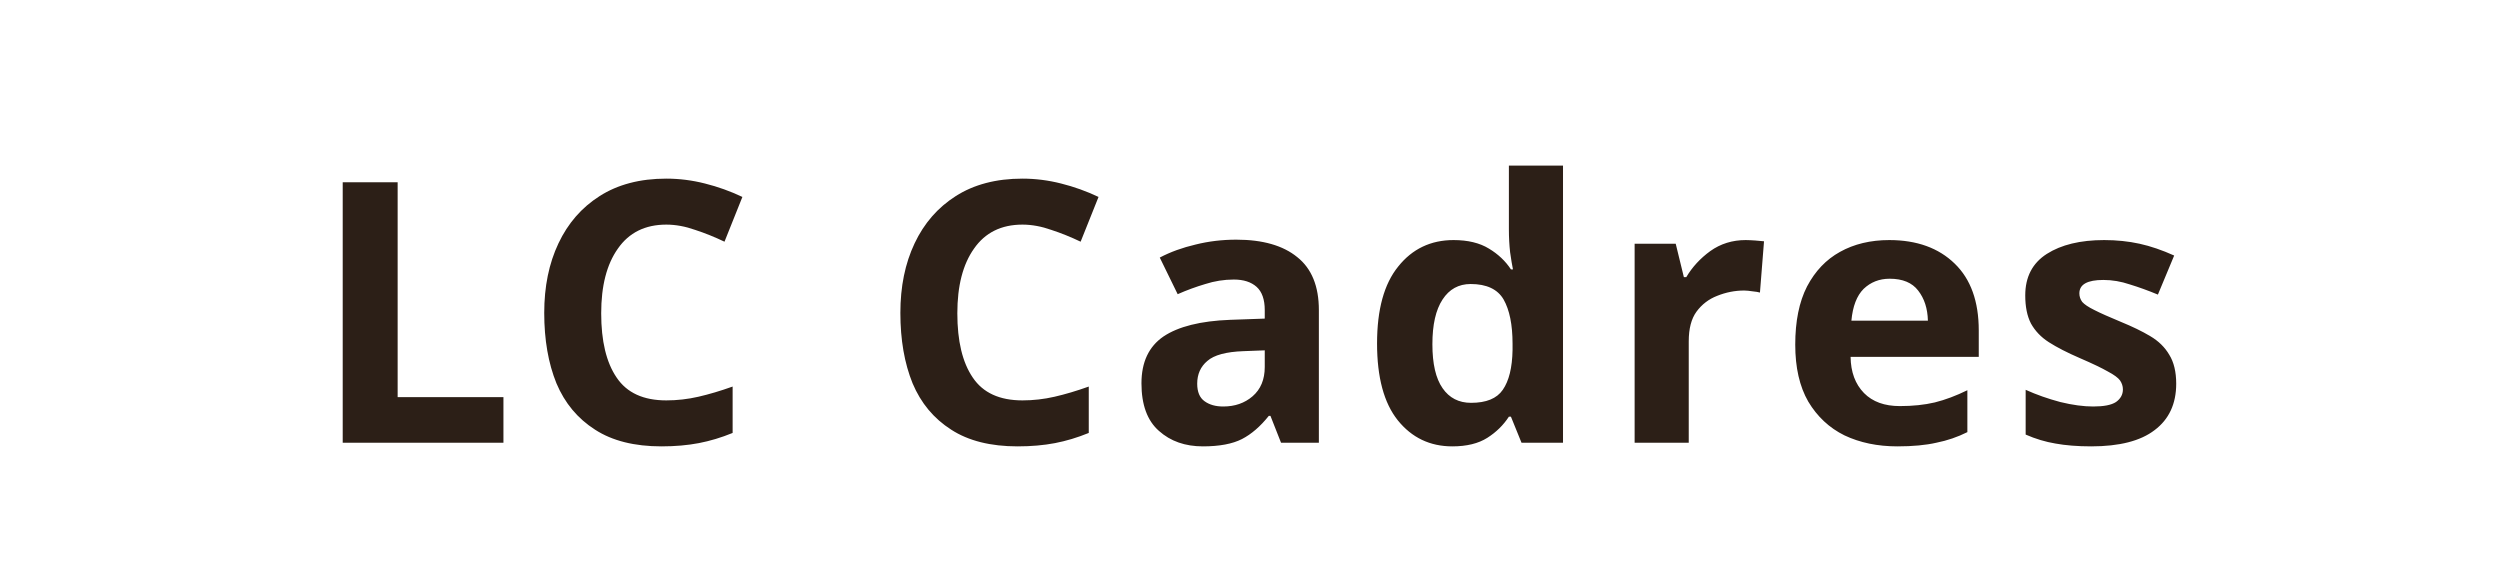
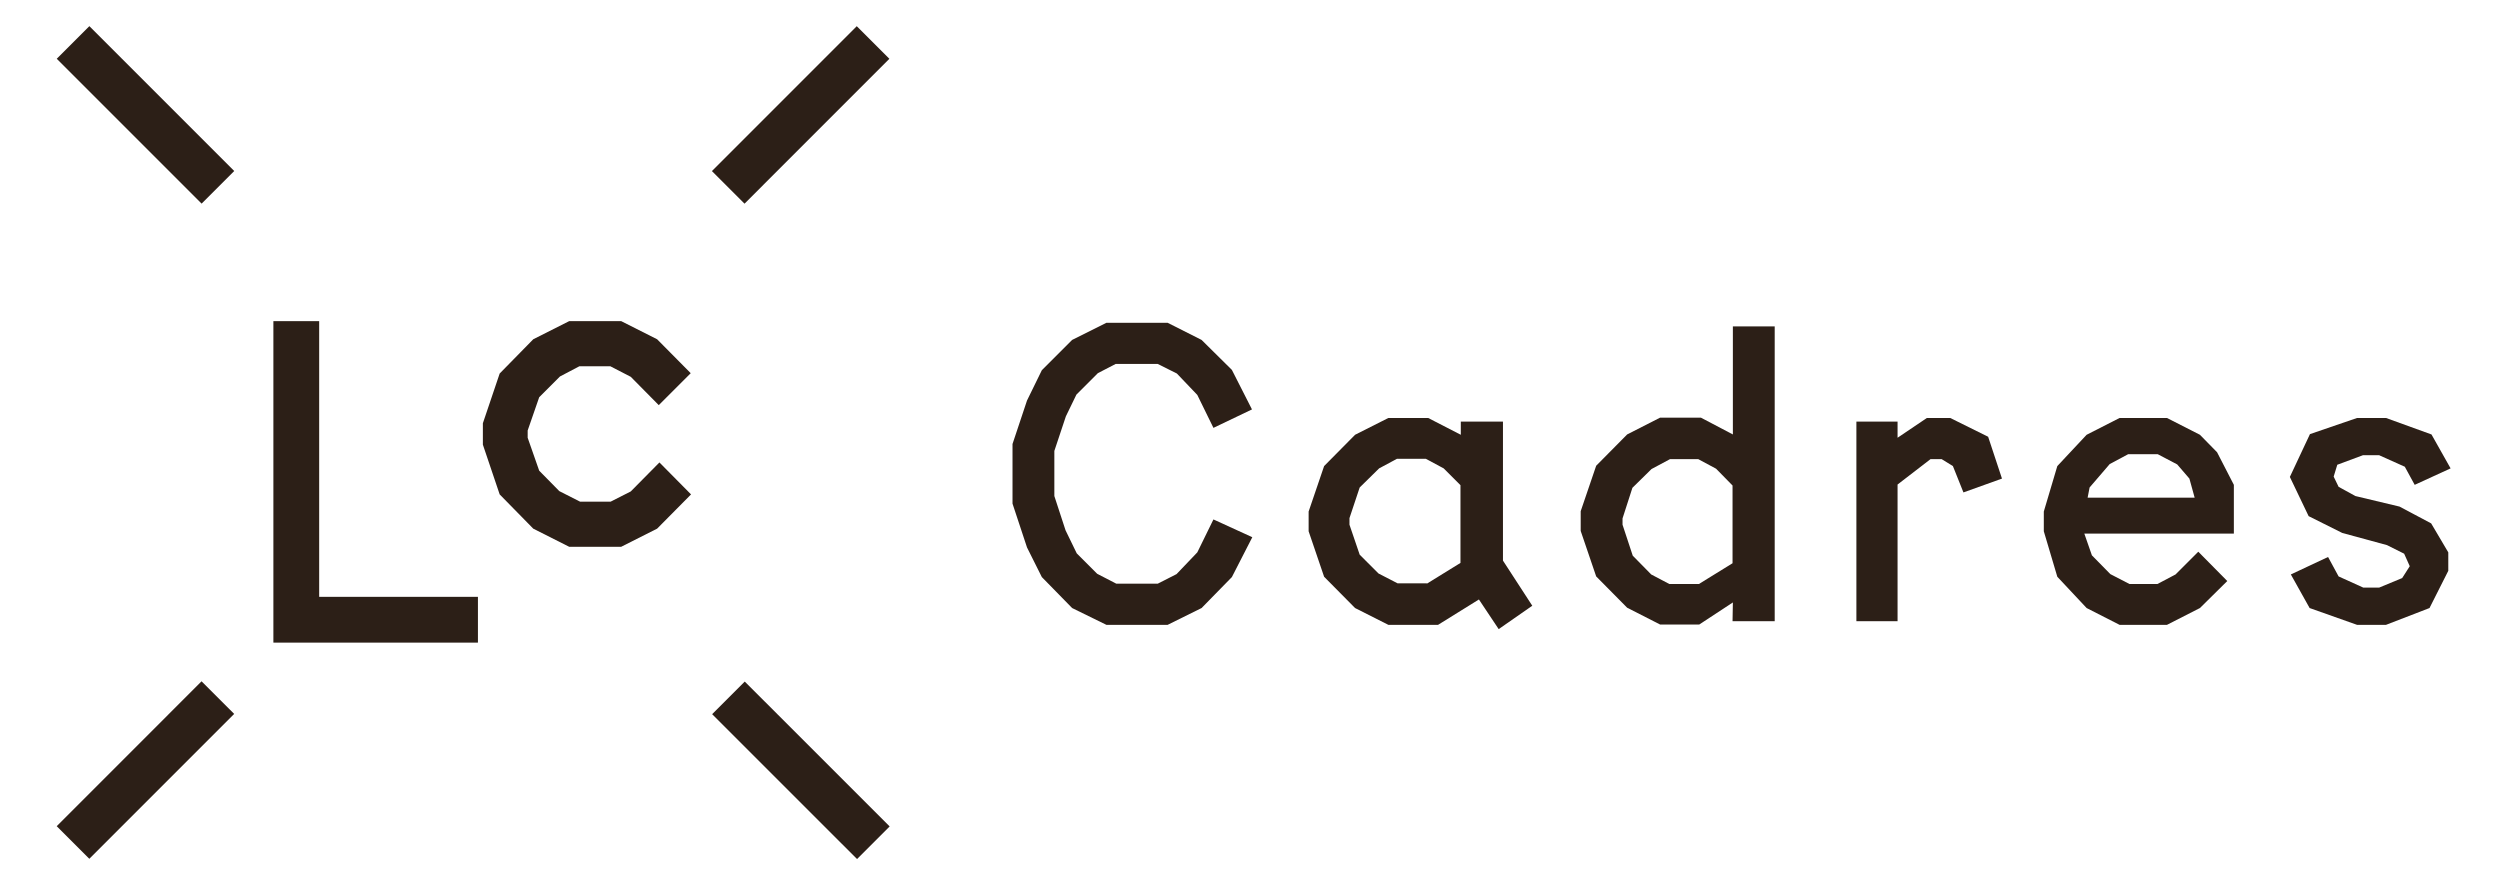
- <svg xmlns="http://www.w3.org/2000/svg" viewBox="0 0 96 22" role="img" aria-label="LC Cadres">
-   <text x="48.0" y="17" text-anchor="middle" font-family="Manrope, ui-sans-serif, system-ui, sans-serif" font-size="14" font-weight="700" fill="#2c1f17" letter-spacing="0.04em">LC Cadres</text>
+ <svg xmlns="http://www.w3.org/2000/svg" version="1.1" id="Calque_1" x="0px" y="0px" viewBox="0 0 759 268" style="enable-background:new 0 0 759 268;" xml:space="preserve" fill="#2c1f17">
+   <style type="text/css">
+ 	.st0{fill:#2c1f17;}
+ 	.st1{fill:none;}
+ </style>
+   <polygon class="st0" points="145.1,181.2 145.1,195.1 83,195.1 83,97.5 96.9,97.5 96.9,181.2 " />
+   <polygon class="st0" points="209.7,113.3 200,123 191.5,114.4 185.3,111.2 175.9,111.2 170,114.3 163.7,120.6 160.2,130.7   160.2,132.9 163.7,142.9 169.8,149.1 176.1,152.3 185.4,152.3 191.5,149.2 200.2,140.4 209.8,150.1 199.5,160.5 188.6,166   172.8,166 161.9,160.5 151.7,150.1 146.6,135 146.6,128.5 151.7,113.4 161.9,103 172.8,97.5 188.6,97.5 199.5,103 " />
+   <rect x="13.1" y="226.8" transform="matrix(0.707 -0.7072 0.7072 0.707 -152.4374 99.7469)" class="st0" width="62.2" height="14" />
+   <rect x="212" y="27.9" transform="matrix(0.707 -0.7072 0.7072 0.707 46.5229 182.1401)" class="st0" width="62.2" height="14" />
+   <rect x="37.2" y="3.8" transform="matrix(0.7071 -0.7071 0.7071 0.7071 -11.7609 41.4555)" class="st0" width="14" height="62.2" />
+   <rect x="236.1" y="202.8" transform="matrix(0.7071 -0.7072 0.7072 0.7071 -94.1561 240.3942)" class="st0" width="14" height="62.2" />
+   <g>
+     <polygon class="st0" points="380.1,124.3 368.4,129.9 363.5,119.9 357.3,113.4 351.5,110.5 338.7,110.5 333.3,113.3 326.8,119.8    323.6,126.4 320.1,136.9 320.1,150.6 323.5,161 326.9,168 333.1,174.2 338.9,177.2 351.5,177.2 357.2,174.3 363.5,167.7    368.4,157.7 380.2,163.1 374,175.2 364.8,184.6 354.5,189.7 335.9,189.7 325.5,184.6 316.3,175.2 311.8,166.2 307.4,152.9    307.4,134.8 311.8,121.6 316.3,112.4 325.5,103.2 335.9,98 354.5,98 364.8,103.2 374,112.3  " />
+     <path class="st0" d="M433.2,177.2l10.2-6.3v-23.6l-5.1-5.1l-5.4-2.9h-8.8l-5.4,2.9l-5.9,5.8l-3.1,9.3v2l3.1,9.1l5.7,5.7l5.8,3   H433.2z M465.2,183.9L455,191l-6-9l-12.4,7.7h-15.1l-10.1-5.1l-9.4-9.5l-4.7-13.8v-6l4.7-13.8l9.4-9.5l10.1-5.1h12.1l9.9,5.1v-4   h12.8v42.2L465.2,183.9z" />
+     <path class="st0" d="M521,142.3l-5.4-2.9h-8.6l-5.6,3l-5.8,5.7l-3,9.3v1.9l3.1,9.4l5.6,5.7l5.5,2.9h9l10.2-6.3v-23.6L521,142.3z    M526,99.1h12.8v89.5H526l0.1-5.7l-10.2,6.7h-11.9l-10-5.1l-9.4-9.5l-4.7-13.8v-6l4.7-13.8l9.4-9.5l10-5.1h12.4l9.7,5.1V99.1z" />
+     <polygon class="st0" points="563.6,128 576.1,128 576.1,132.9 585,126.9 592.1,126.9 603.6,132.6 607.8,145.3 596.1,149.5    592.9,141.5 589.5,139.4 586.1,139.4 576.1,147.1 576.1,188.6 563.6,188.6  " />
+     <path class="st0" d="M634.4,148l-0.6,3.1h32.5l-1.6-5.8l-3.7-4.3l-5.9-3.1h-9l-5.6,3L634.4,148z M667.4,167.5l8.8,8.9l-8.3,8.2   l-10,5.1h-14.4l-10-5.1l-8.9-9.5l-4.1-13.8v-6l4.1-13.8l8.9-9.5l10-5.1h14.4l10,5.1l5.2,5.3l5.1,9.9v14.8h-45.4l2.3,6.6l5.6,5.7   l5.8,3h8.5l5.5-2.9L667.4,167.5z" />
+     <polygon class="st0" points="695.5,174.4 706.8,169.1 710,175 717.5,178.4 722.3,178.4 729.3,175.5 731.6,171.9 729.9,168.1    724.7,165.5 711.1,161.8 700.9,156.7 695.2,144.8 701.3,131.8 715.6,126.9 724.4,126.9 738.2,131.9 744,142.2 733.1,147.2    730.1,141.7 722.3,138.2 717.4,138.2 709.6,141.1 708.5,144.7 710,147.8 715.1,150.6 728.5,153.8 738.1,158.9 743.3,167.7    743.3,173.3 737.6,184.6 724.4,189.7 715.6,189.7 701.2,184.6  " />
+   </g>
+   <rect x="27" y="8" class="st1" width="233" height="253" />
</svg>
